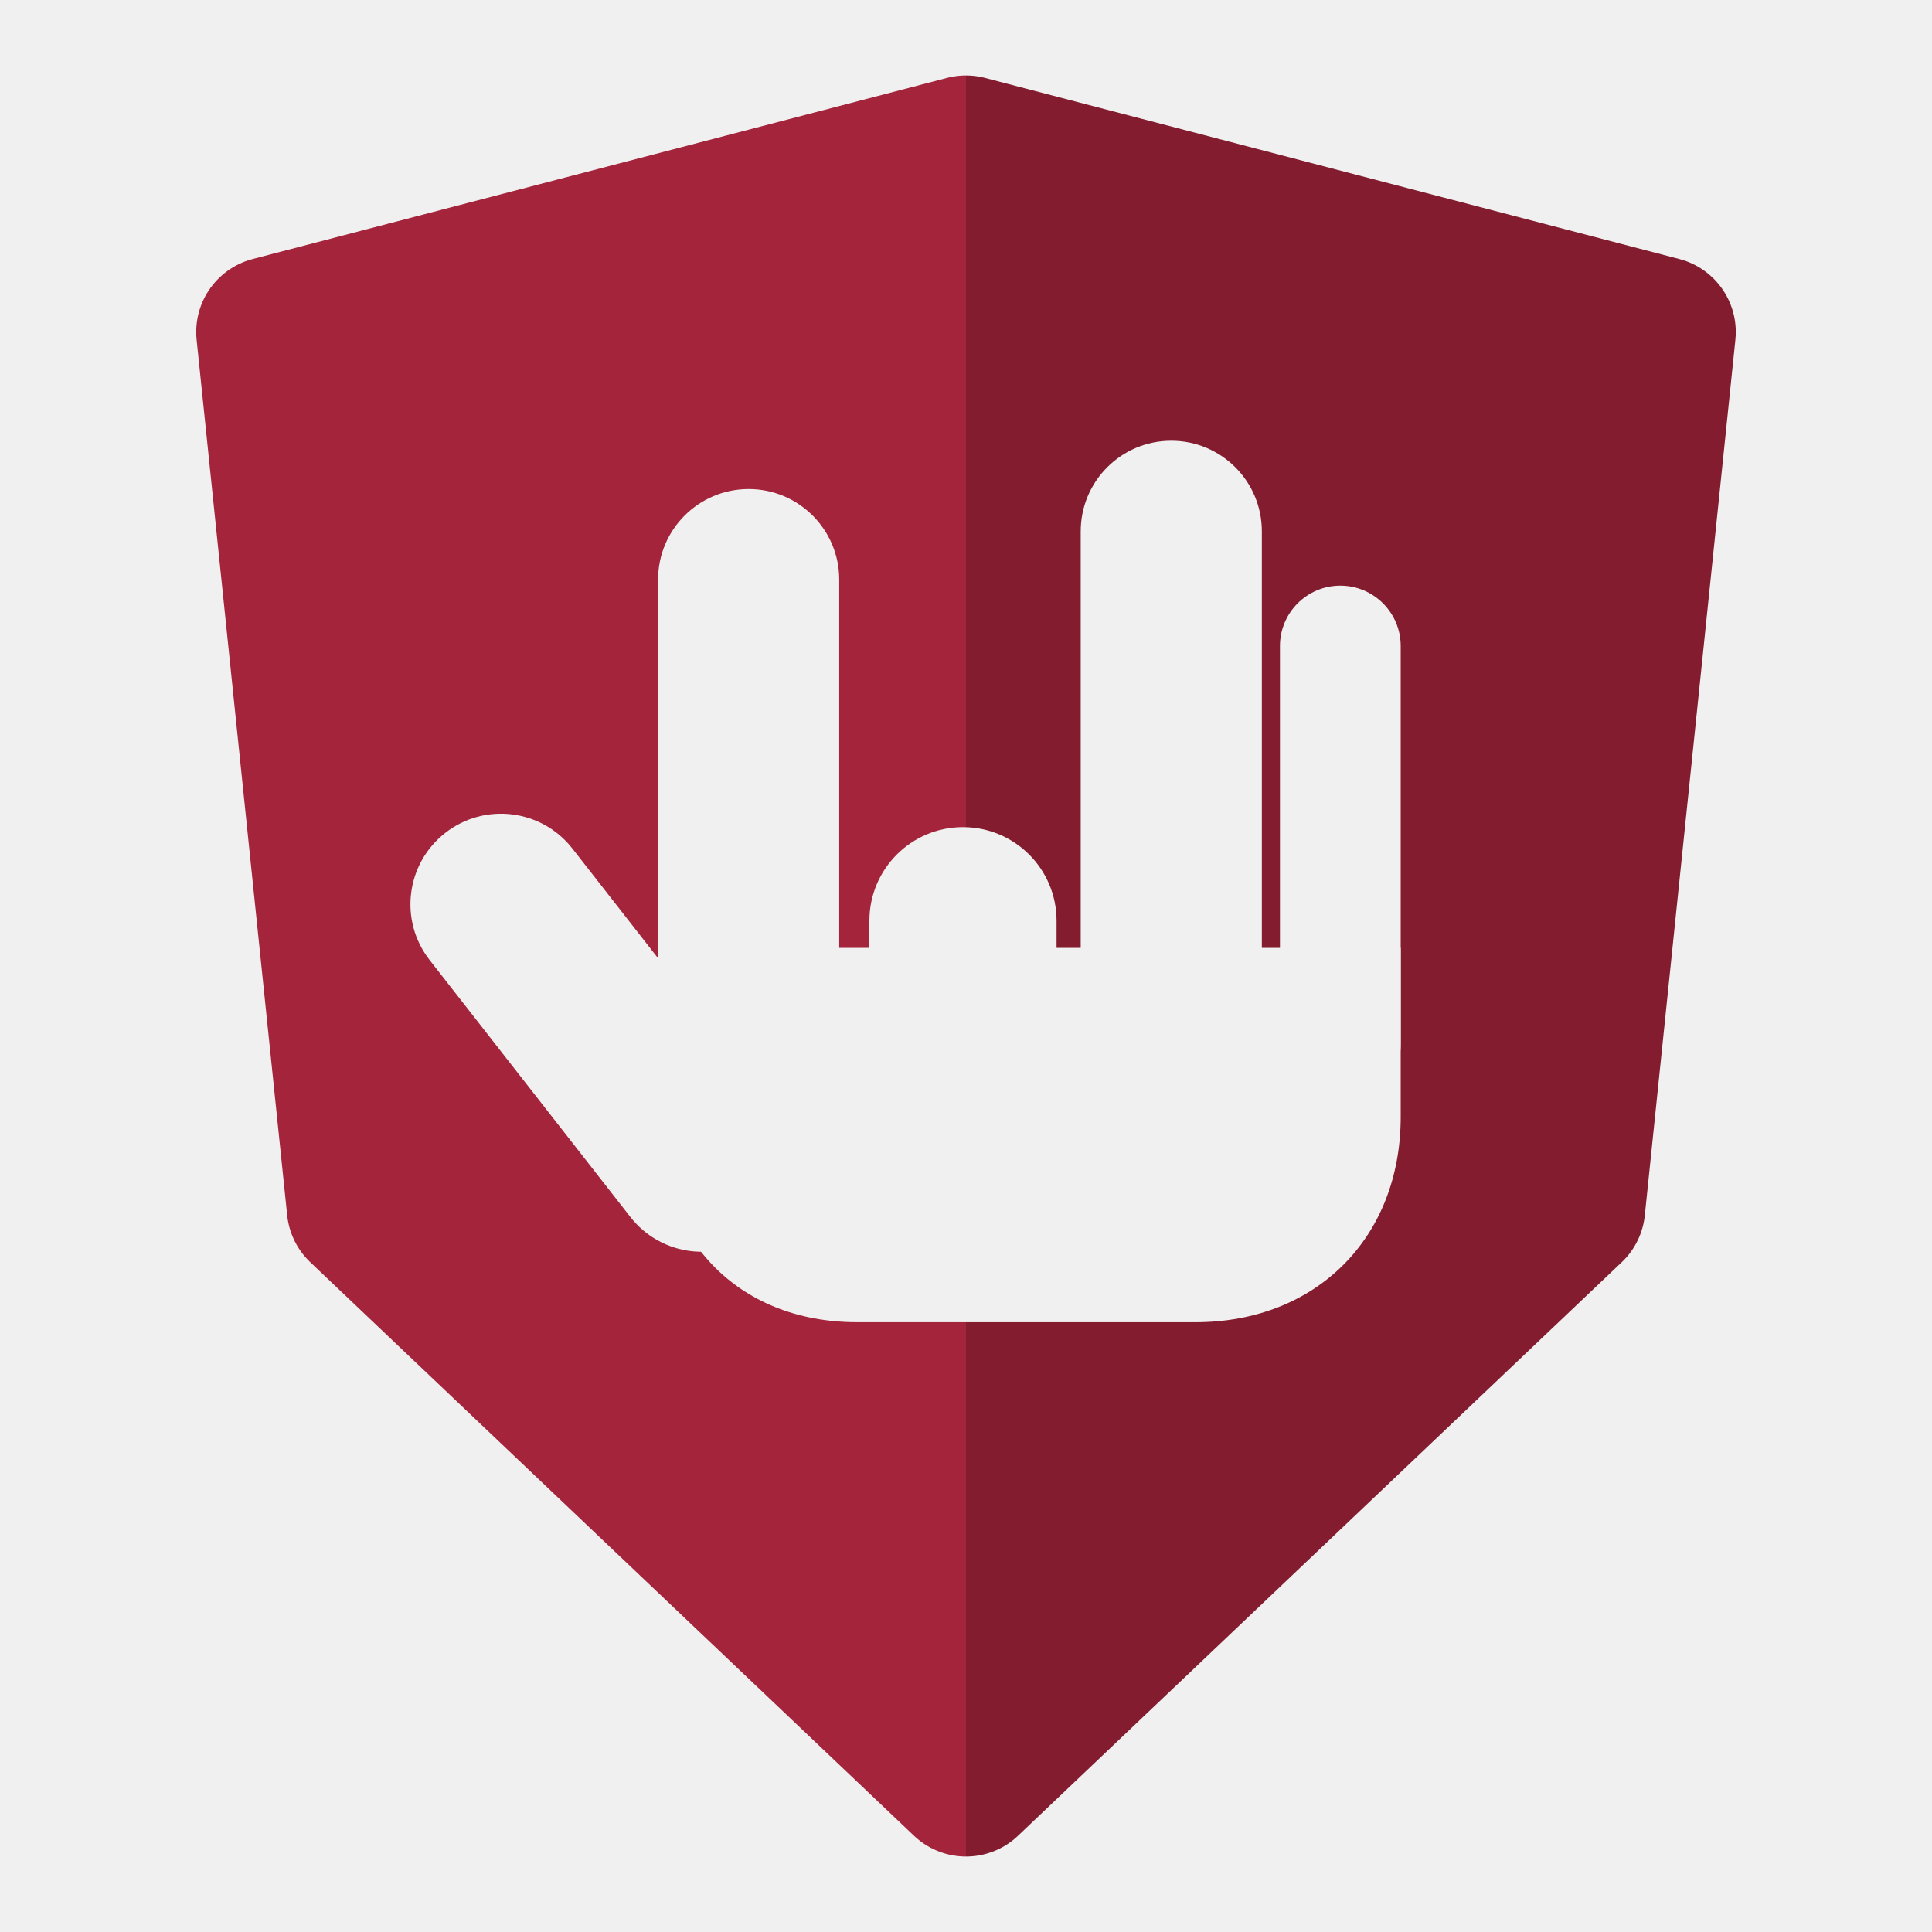
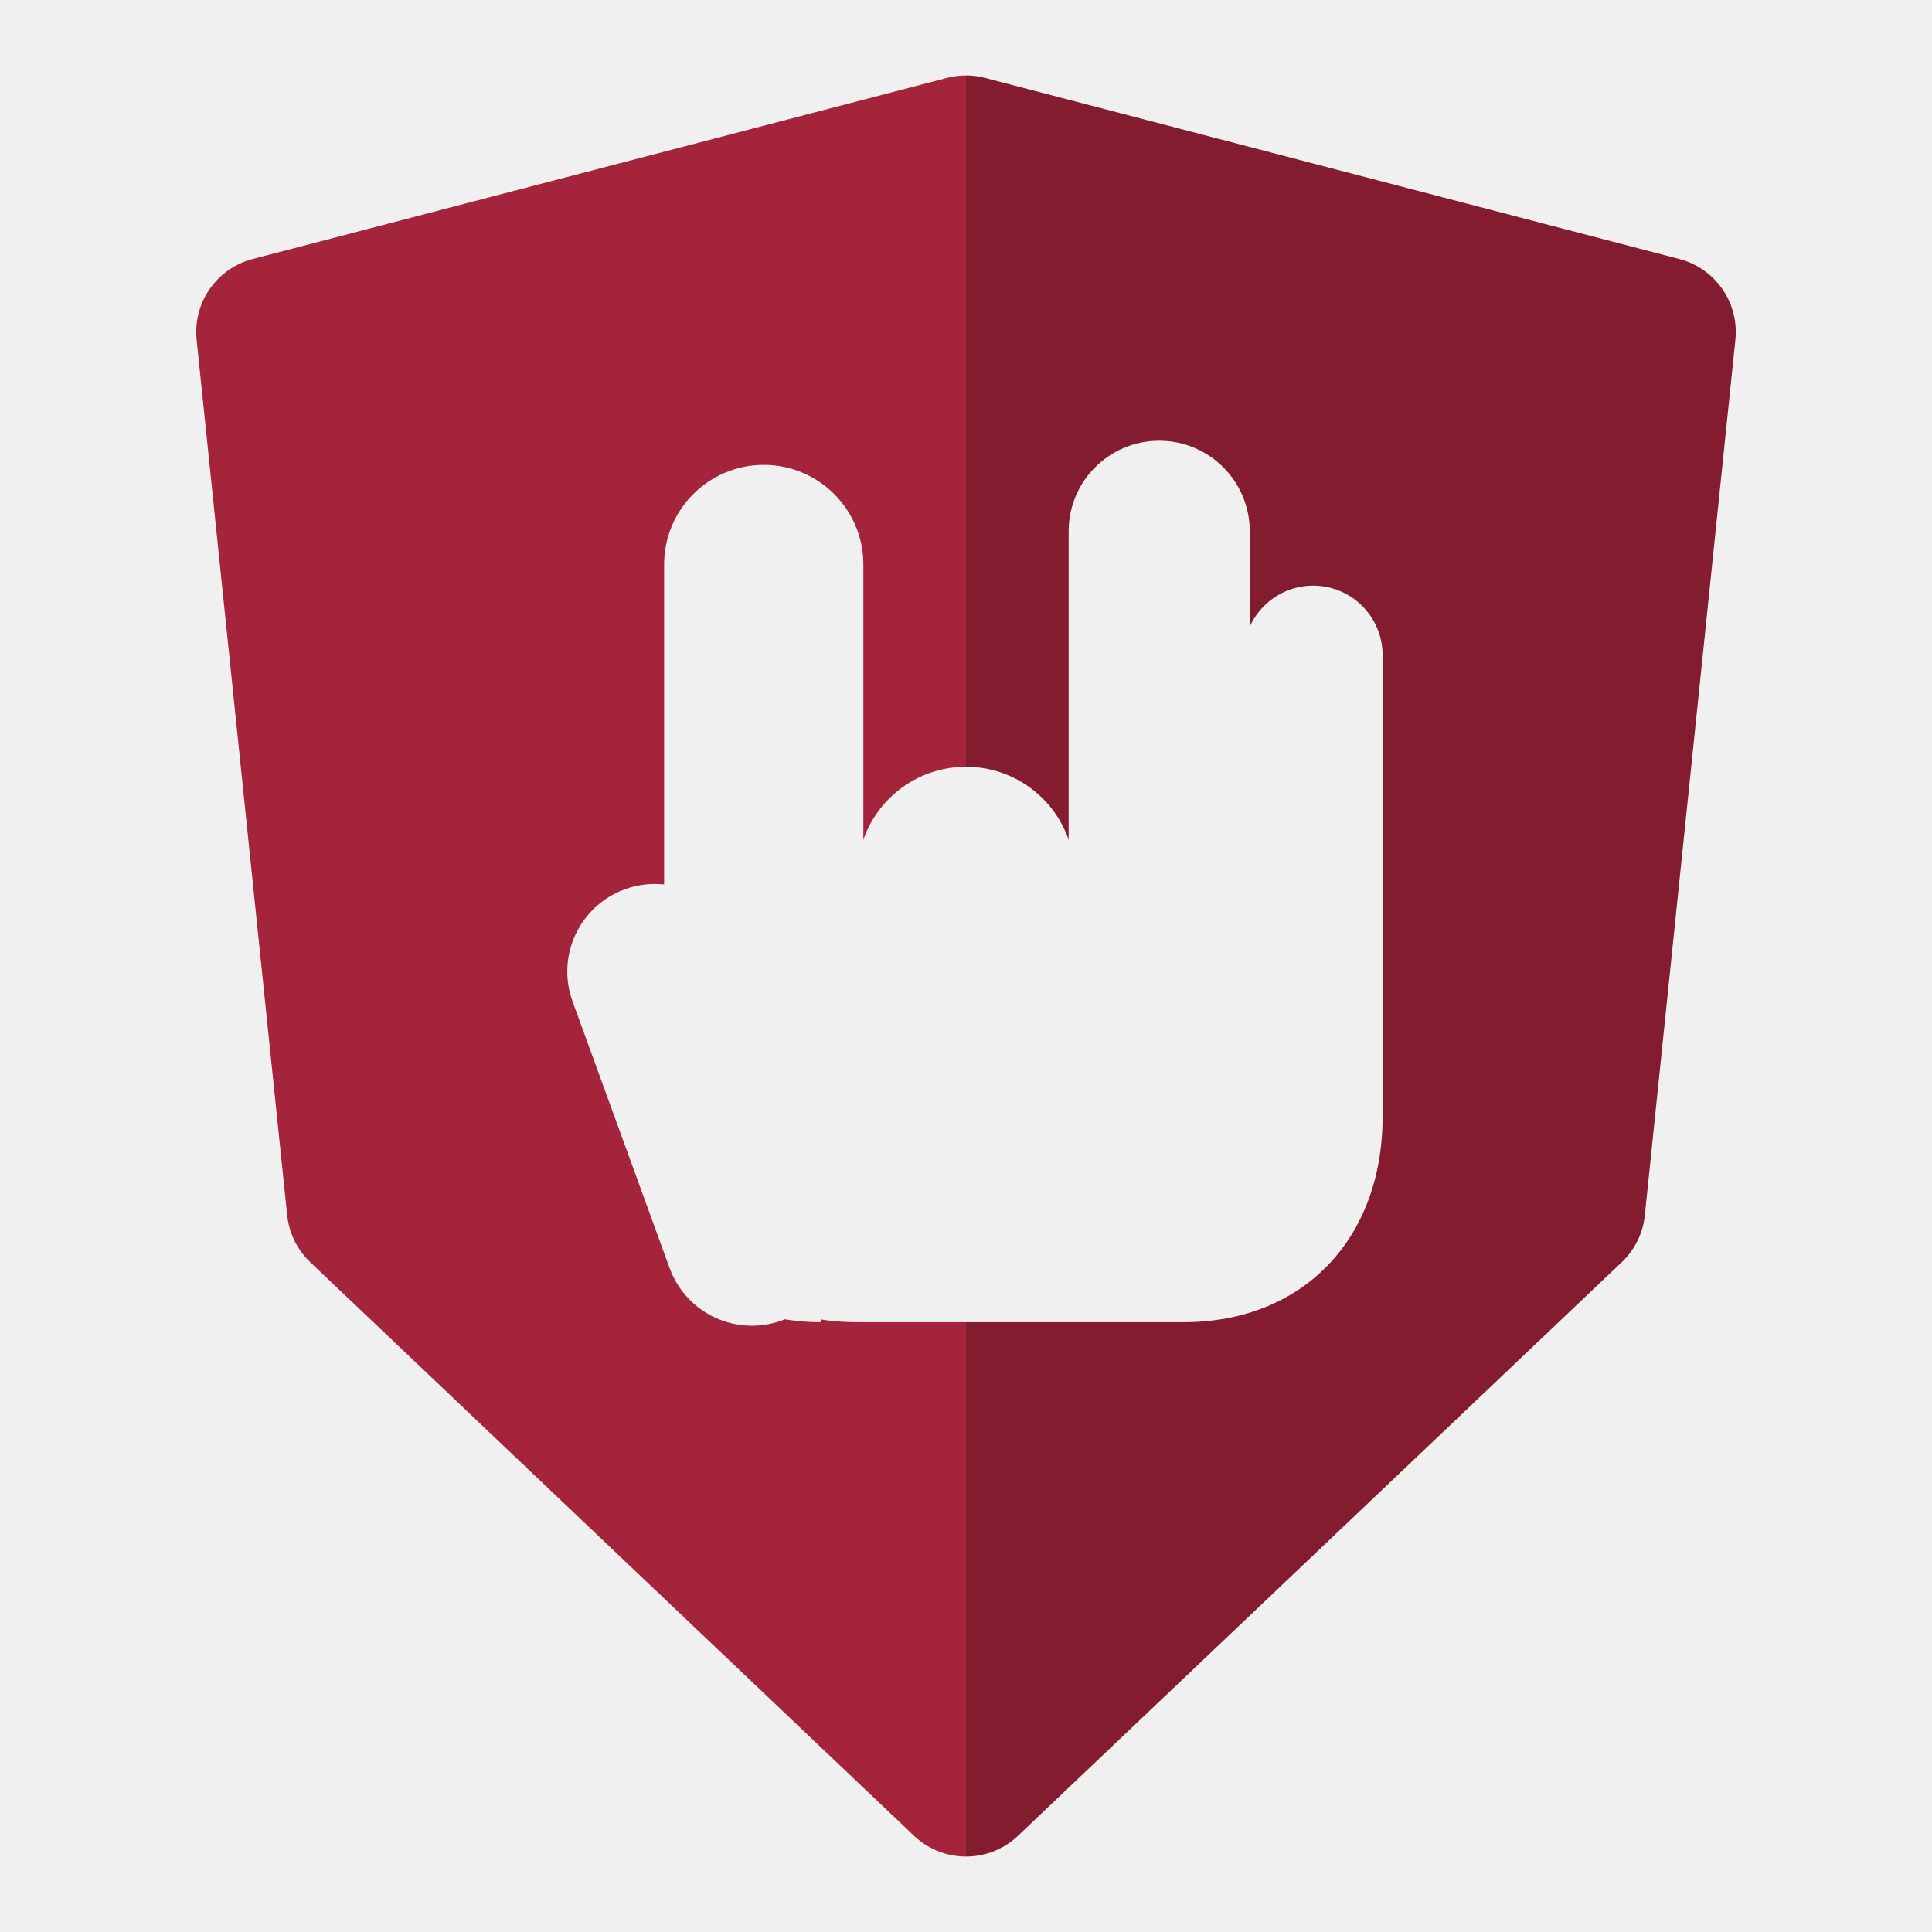
<svg xmlns="http://www.w3.org/2000/svg" viewBox="0 0 128 128" width="128" height="128">
  <defs>
    <mask id="m" maskUnits="userSpaceOnUse" x="0" y="0" width="128" height="128">
      <rect width="128" height="128" fill="#000" />
      <path d="M64 10 L110 22 L104 80 L64 118 L24 80 L18 22 Z" fill="#fff" stroke="#fff" stroke-width="10" stroke-linejoin="round" />
      <g fill="#000" transform="translate(64 26) scale(0.8) translate(-32 0)">
-         <rect x="6.5" y="8" width="15" height="51" rx="7.5" />
-         <rect x="24" y="36" width="15.5" height="23" rx="7.75" />
-         <rect x="41.5" y="4" width="15" height="55" rx="7.5" />
-         <rect x="58" y="16" width="10" height="43" rx="5" />
-         <path d="M6.5 46 H68 V60 C68 70 61 77 51 77 H23 C13 77 6.5 70 6.5 60 Z" />
-         <rect x="6" y="28" width="15" height="42" rx="7.5" transform="rotate(-38 13.5 68)" />
+         <rect x="7" y="6" width="16.5" height="53" rx="8.25" />
+         <rect x="23" y="31" width="18" height="28" rx="9" />
+         <rect x="40.5" y="4" width="15" height="55" rx="7.5" />
+         <rect x="55" y="16" width="11.5" height="43" rx="5.75" />
+         <path d="M7 46 H66.5 V60 C66.5 70 60 77 50 77 H23 C13 77 7 70 7 60 Z" />
+         <rect x="3" y="40" width="14.5" height="38" rx="7.25" transform="rotate(-20 10.25 59)" />
+         <path d="M5 56 C4 68 9 77 20 77 L20 52 Z" />
      </g>
    </mask>
  </defs>
  <g mask="url(#m)">
    <rect width="128" height="128" fill="#A4243B" />
    <path d="M64 4 L116 18 L110 84 L64 126 Z" fill="#831C2F" />
  </g>
</svg>
